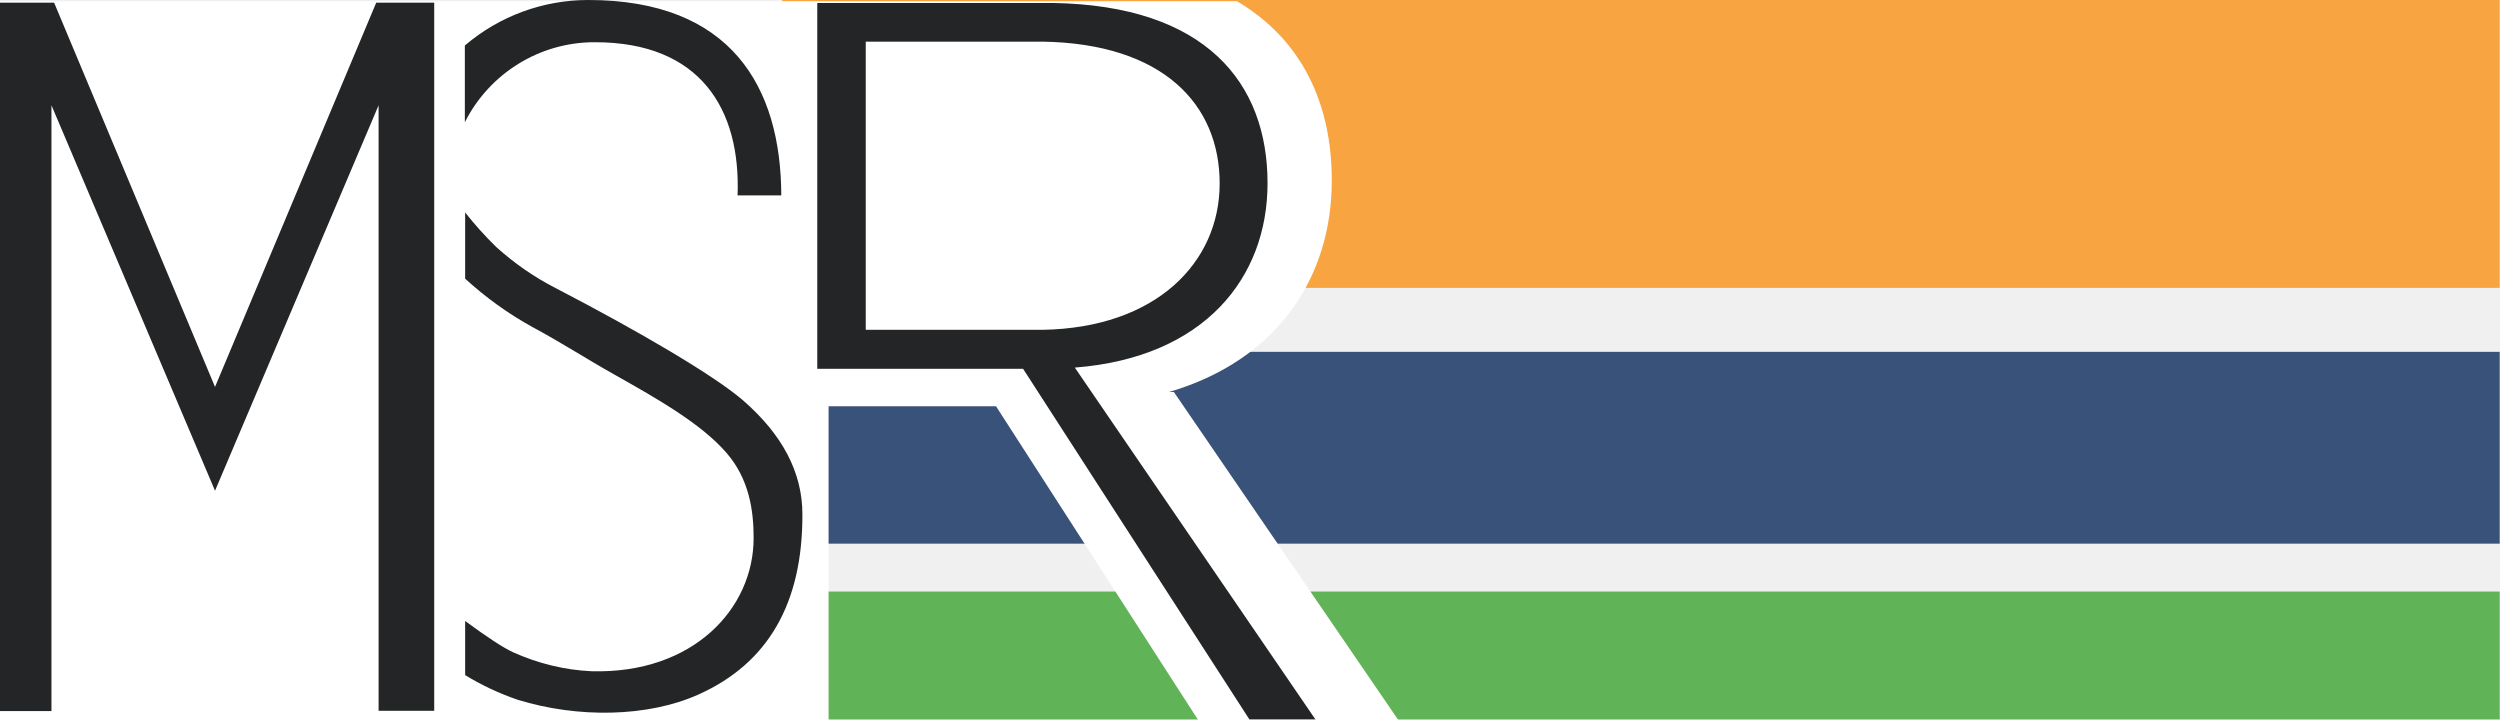
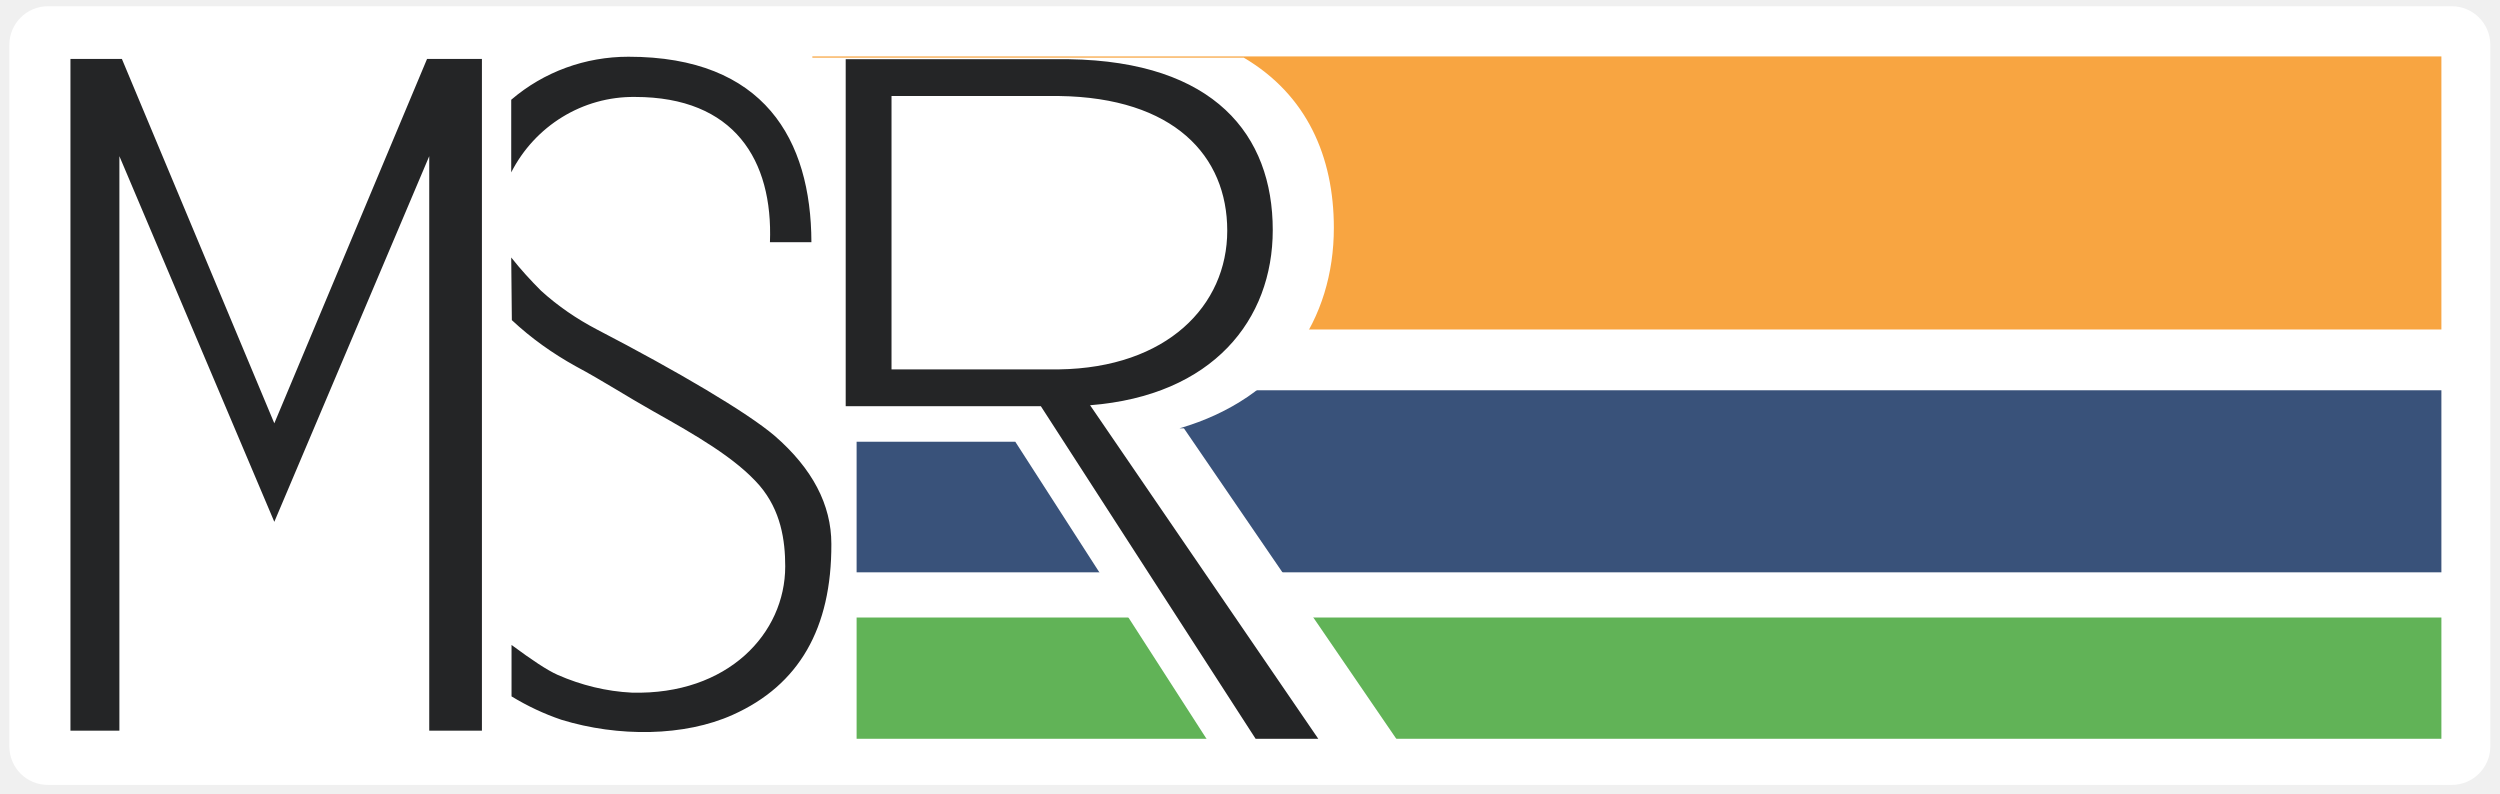
- <svg xmlns="http://www.w3.org/2000/svg" version="1.1" id="Слой_1" x="0px" y="0px" viewBox="0 0 840.6 241.9" style="enable-background:new 0 0 840.6 241.9;" xml:space="preserve">
+ <svg xmlns="http://www.w3.org/2000/svg" version="1.1" id="Слой_1" x="0px" y="0px" viewBox="0 0 802 254.4" style="enable-background:new 0 0 802 254.4;" xml:space="preserve">
  <style type="text/css">
- 	.st0{fill:#F8A541;}
- 	.st1{fill:#39527A;}
- 	.st2{fill:#61B357;}
- 	.st3{fill-rule:evenodd;clip-rule:evenodd;fill:#FFFFFF;}
+ 	.st0{fill-rule:evenodd;clip-rule:evenodd;fill:#FFFFFF;}
+ 	.st1{fill:#F8A541;}
+ 	.st2{fill:#39527A;}
+ 	.st3{fill:#61B357;}
	.st4{fill-rule:evenodd;clip-rule:evenodd;fill:#242526;}
</style>
-   <rect x="263" y="0" class="st0" width="577.5" height="96.8" />
-   <rect x="263" y="118.3" class="st1" width="577.5" height="64.5" />
-   <rect x="263" y="198.9" class="st2" width="577.5" height="43" />
-   <path class="st3" d="M470.3,242.3H403l-68.1-105.7h-56.3v105.7H0V0.4h415.9c22.3,13.2,31.9,35,31.9,60.3c0,32.3-18,60.3-54.7,71.1  h1.6L470.3,242.3z" />
-   <path id="Combined-Shape-2" class="st4" d="M156.3,41.1V15.3C167.9,5.4,182.6,0,197.8,0c48.2,0,64.8,29.4,64.9,65.7H248  c1.1-29.1-12.6-51.5-47.9-51.5C181.6,14.1,164.6,24.6,156.3,41.1z M361.4,123.6l80.9,118.3h-22.2L344,124h-69.2V1h79.1  c51.6,0.8,72.3,26.9,72.3,60.6C426.2,93.4,405,120.2,361.4,123.6L361.4,123.6z M72.3,130.1L126.5,0.9H146v238.1h-18.7V35.4L72.3,165  l-55-129.6v203.7H0V0.9h18.2L72.3,130.1z M350.4,14h-59.3v96.9h59.3c38.4-0.6,59.7-22.7,59.7-49.2S391.2,14.6,350.4,14z M156.3,71.3  c3.3,4.2,6.8,8.1,10.6,11.8c6,5.4,12.6,10,19.8,13.7c28.7,14.9,53.3,29.4,63,37.7c13.4,11.6,20.1,24.4,20.1,38.4  c0.1,29.9-11.5,50.1-34.9,60.6c-17.1,7.7-40.7,8-60.8,1.8c-6.2-2.1-12.1-4.9-17.7-8.3v-18.2c7.2,5.3,12.6,8.9,16.3,10.6  c8.3,3.7,17.2,5.9,26.3,6.3c34,0.9,54.4-21,54.4-44.8c0-9.3-1.5-19.8-9.1-28.6c-8.4-9.7-22.7-17.9-37.8-26.4  c-9.1-5.1-17.9-10.8-27.4-15.9c-8.2-4.5-15.8-10-22.7-16.3V71.3z" />
+   <path class="st0" d="M15.4,251.8h771.1c6.9,0,12.4-5.6,12.4-12.4v-225c0-6.9-5.6-12.4-12.4-12.4H15.4C8.5,2,3,7.6,3,14.4v225  C3,246.3,8.5,251.8,15.4,251.8z" />
+   <rect x="260.6" y="18.1" class="st1" width="522.6" height="87.6" />
+   <rect x="260.6" y="125.2" class="st2" width="522.6" height="58.4" />
+   <rect x="260.6" y="198.1" class="st3" width="522.6" height="38.9" />
+   <path class="st0" d="M448.2,237.4h-60.9l-61.6-95.7h-50.9v95.7H22.6V18.5H399c20.2,11.9,28.9,31.7,28.9,54.6  c0,29.2-16.3,54.6-49.5,64.3h1.4L448.2,237.4z" />
+   <path id="Combined-Shape-2_00000006695972381380828960000016121514208243300755_" class="st4" d="M164,55.3V32  c10.5-9,23.8-13.8,37.6-13.8c43.6,0,58.6,26.6,58.7,59.5H247c1-26.3-11.4-46.6-43.3-46.6C186.9,30.9,171.6,40.4,164,55.3z   M349.7,130L422.9,237h-20.1l-68.9-106.7h-62.6V19h71.6c46.7,0.7,65.4,24.3,65.4,54.8C408.3,102.6,389.1,126.9,349.7,130L349.7,130z   M88,135.8l49-116.9h17.6v215.5h-16.9V50.1L88,167.4L38.3,50.1v184.3H22.6V18.9h16.5L88,135.8z M339.7,30.8H286v87.7h53.7  c34.7-0.5,54-20.5,54-44.5S376.6,31.3,339.7,30.8z M164,82.6c3,3.8,6.2,7.3,9.6,10.7c5.4,4.9,11.4,9,17.9,12.4  c26,13.5,48.2,26.6,57,34.1c12.1,10.5,18.2,22.1,18.2,34.7c0.1,27.1-10.4,45.3-31.6,54.8c-15.5,7-36.8,7.2-55,1.6  c-5.6-1.9-10.9-4.4-16-7.5v-16.5c6.5,4.8,11.4,8.1,14.8,9.6c7.5,3.3,15.6,5.3,23.8,5.7c30.8,0.8,49.2-19,49.2-40.5  c0-8.4-1.4-17.9-8.2-25.9c-7.6-8.8-20.5-16.2-34.2-23.9c-8.2-4.6-16.2-9.8-24.8-14.4c-7.4-4.1-14.3-9-20.5-14.8L164,82.6L164,82.6z" />
</svg>
